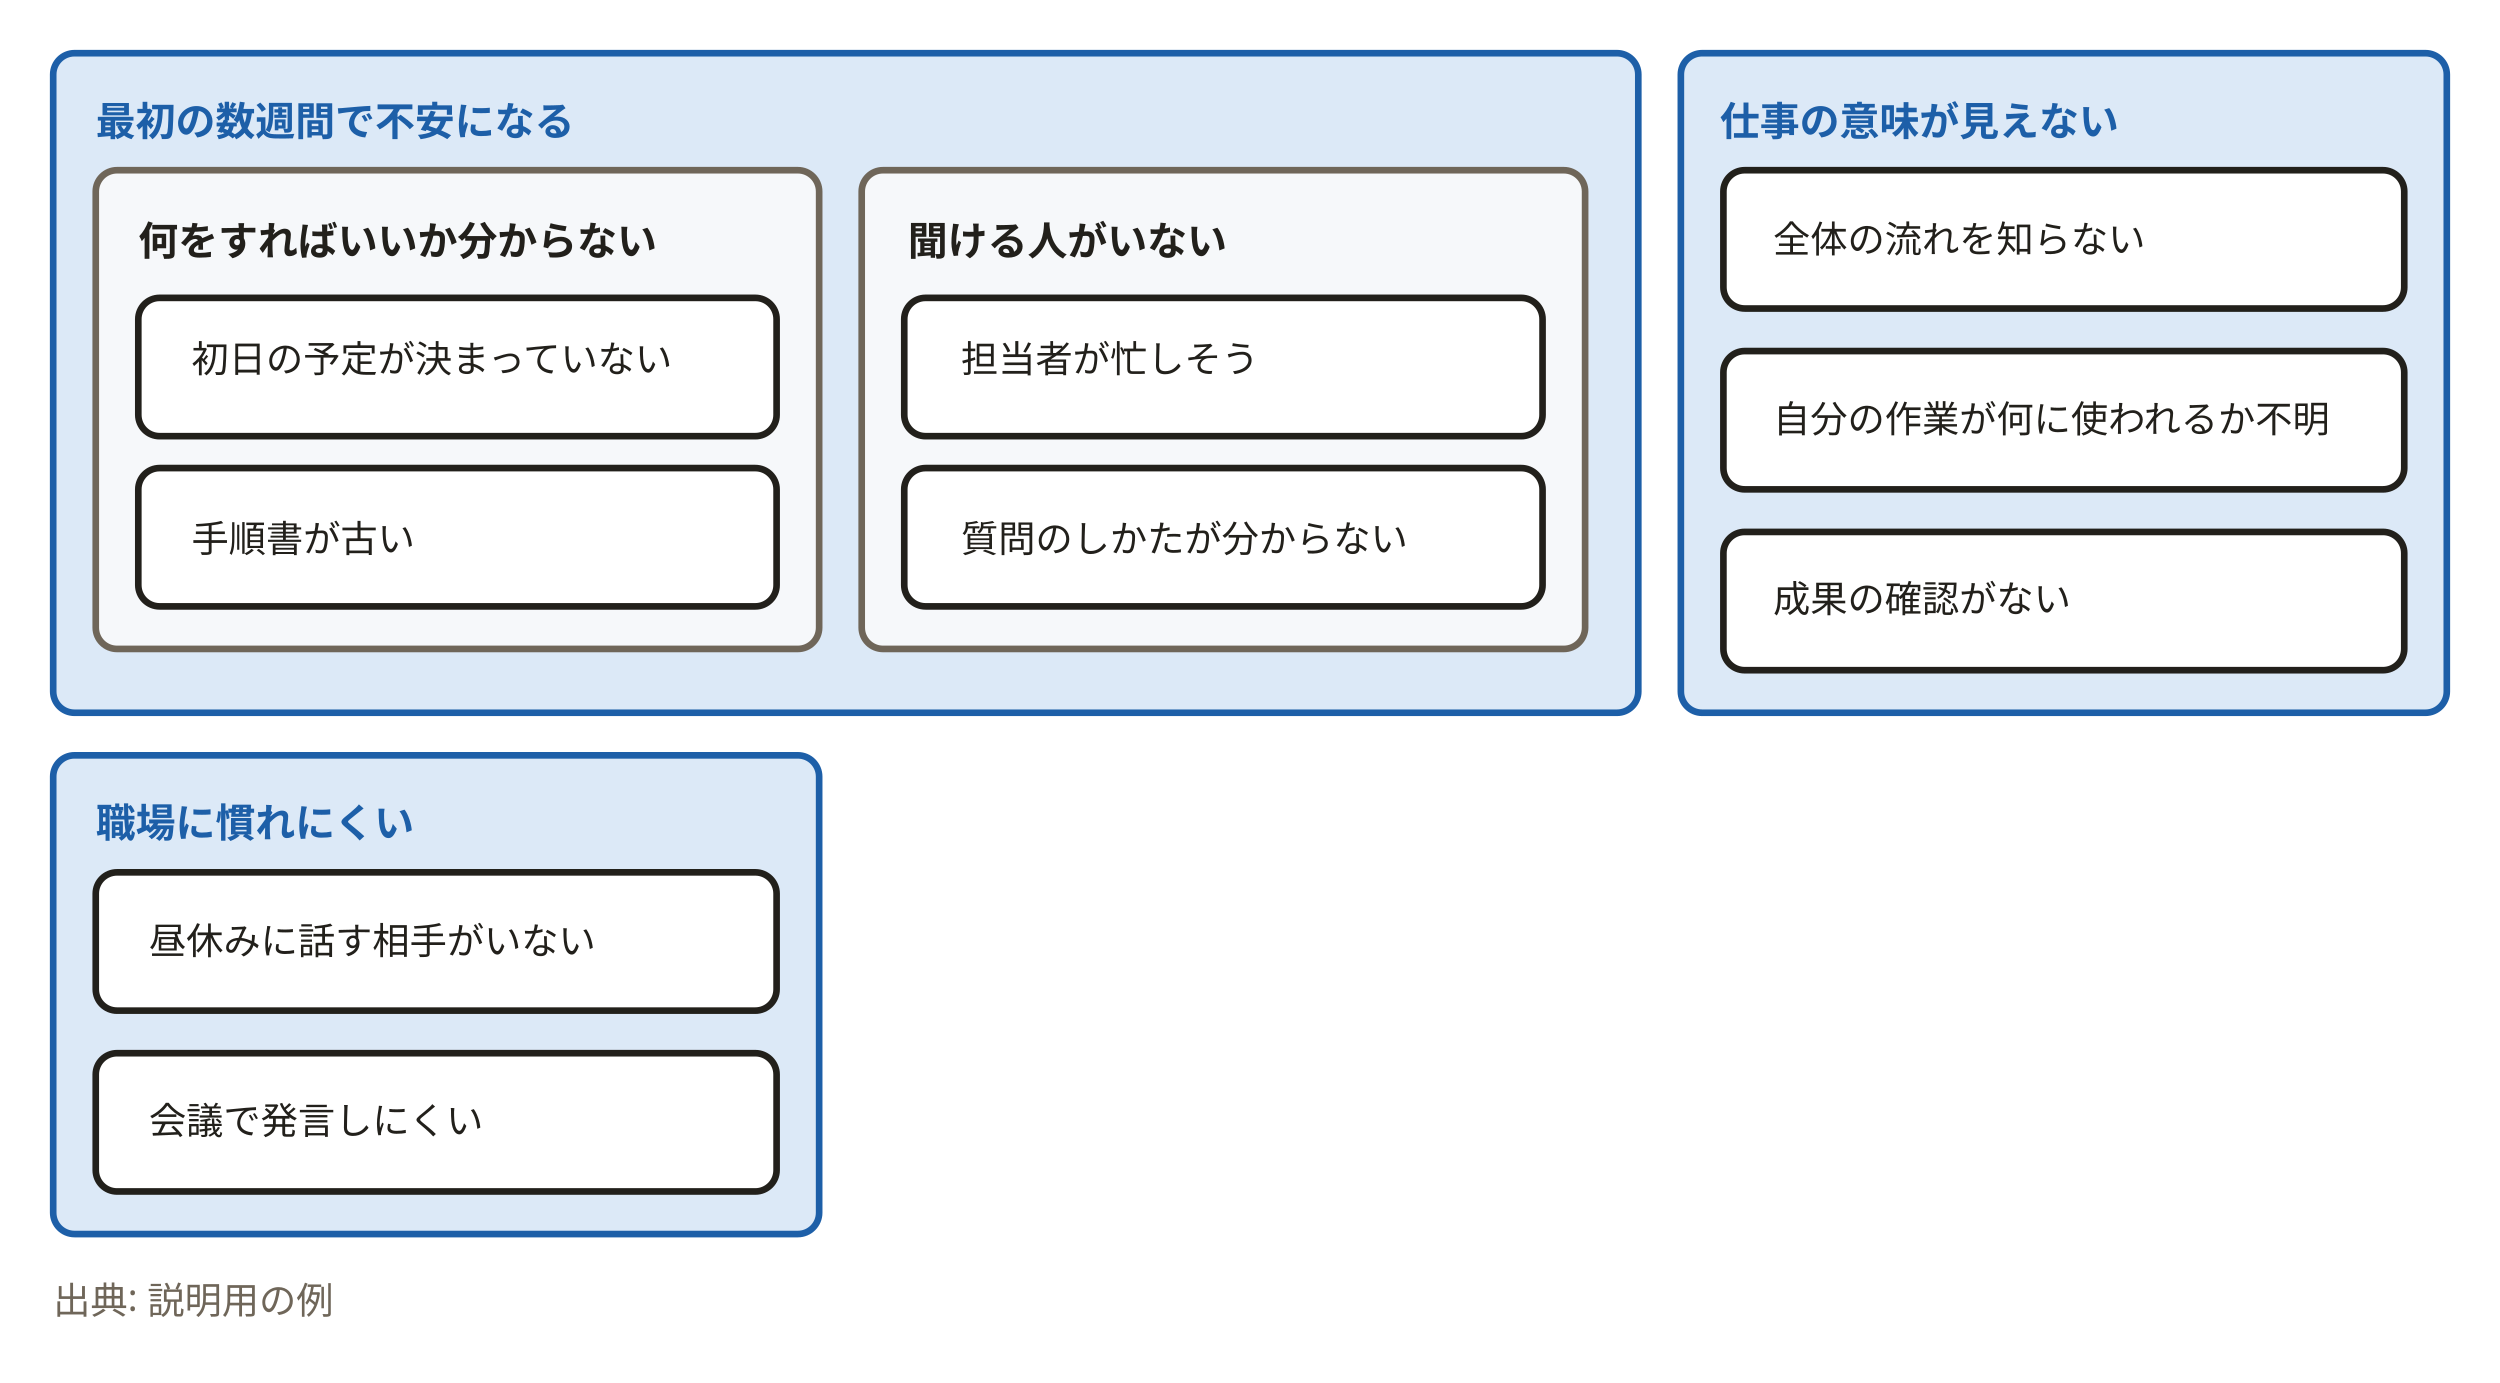
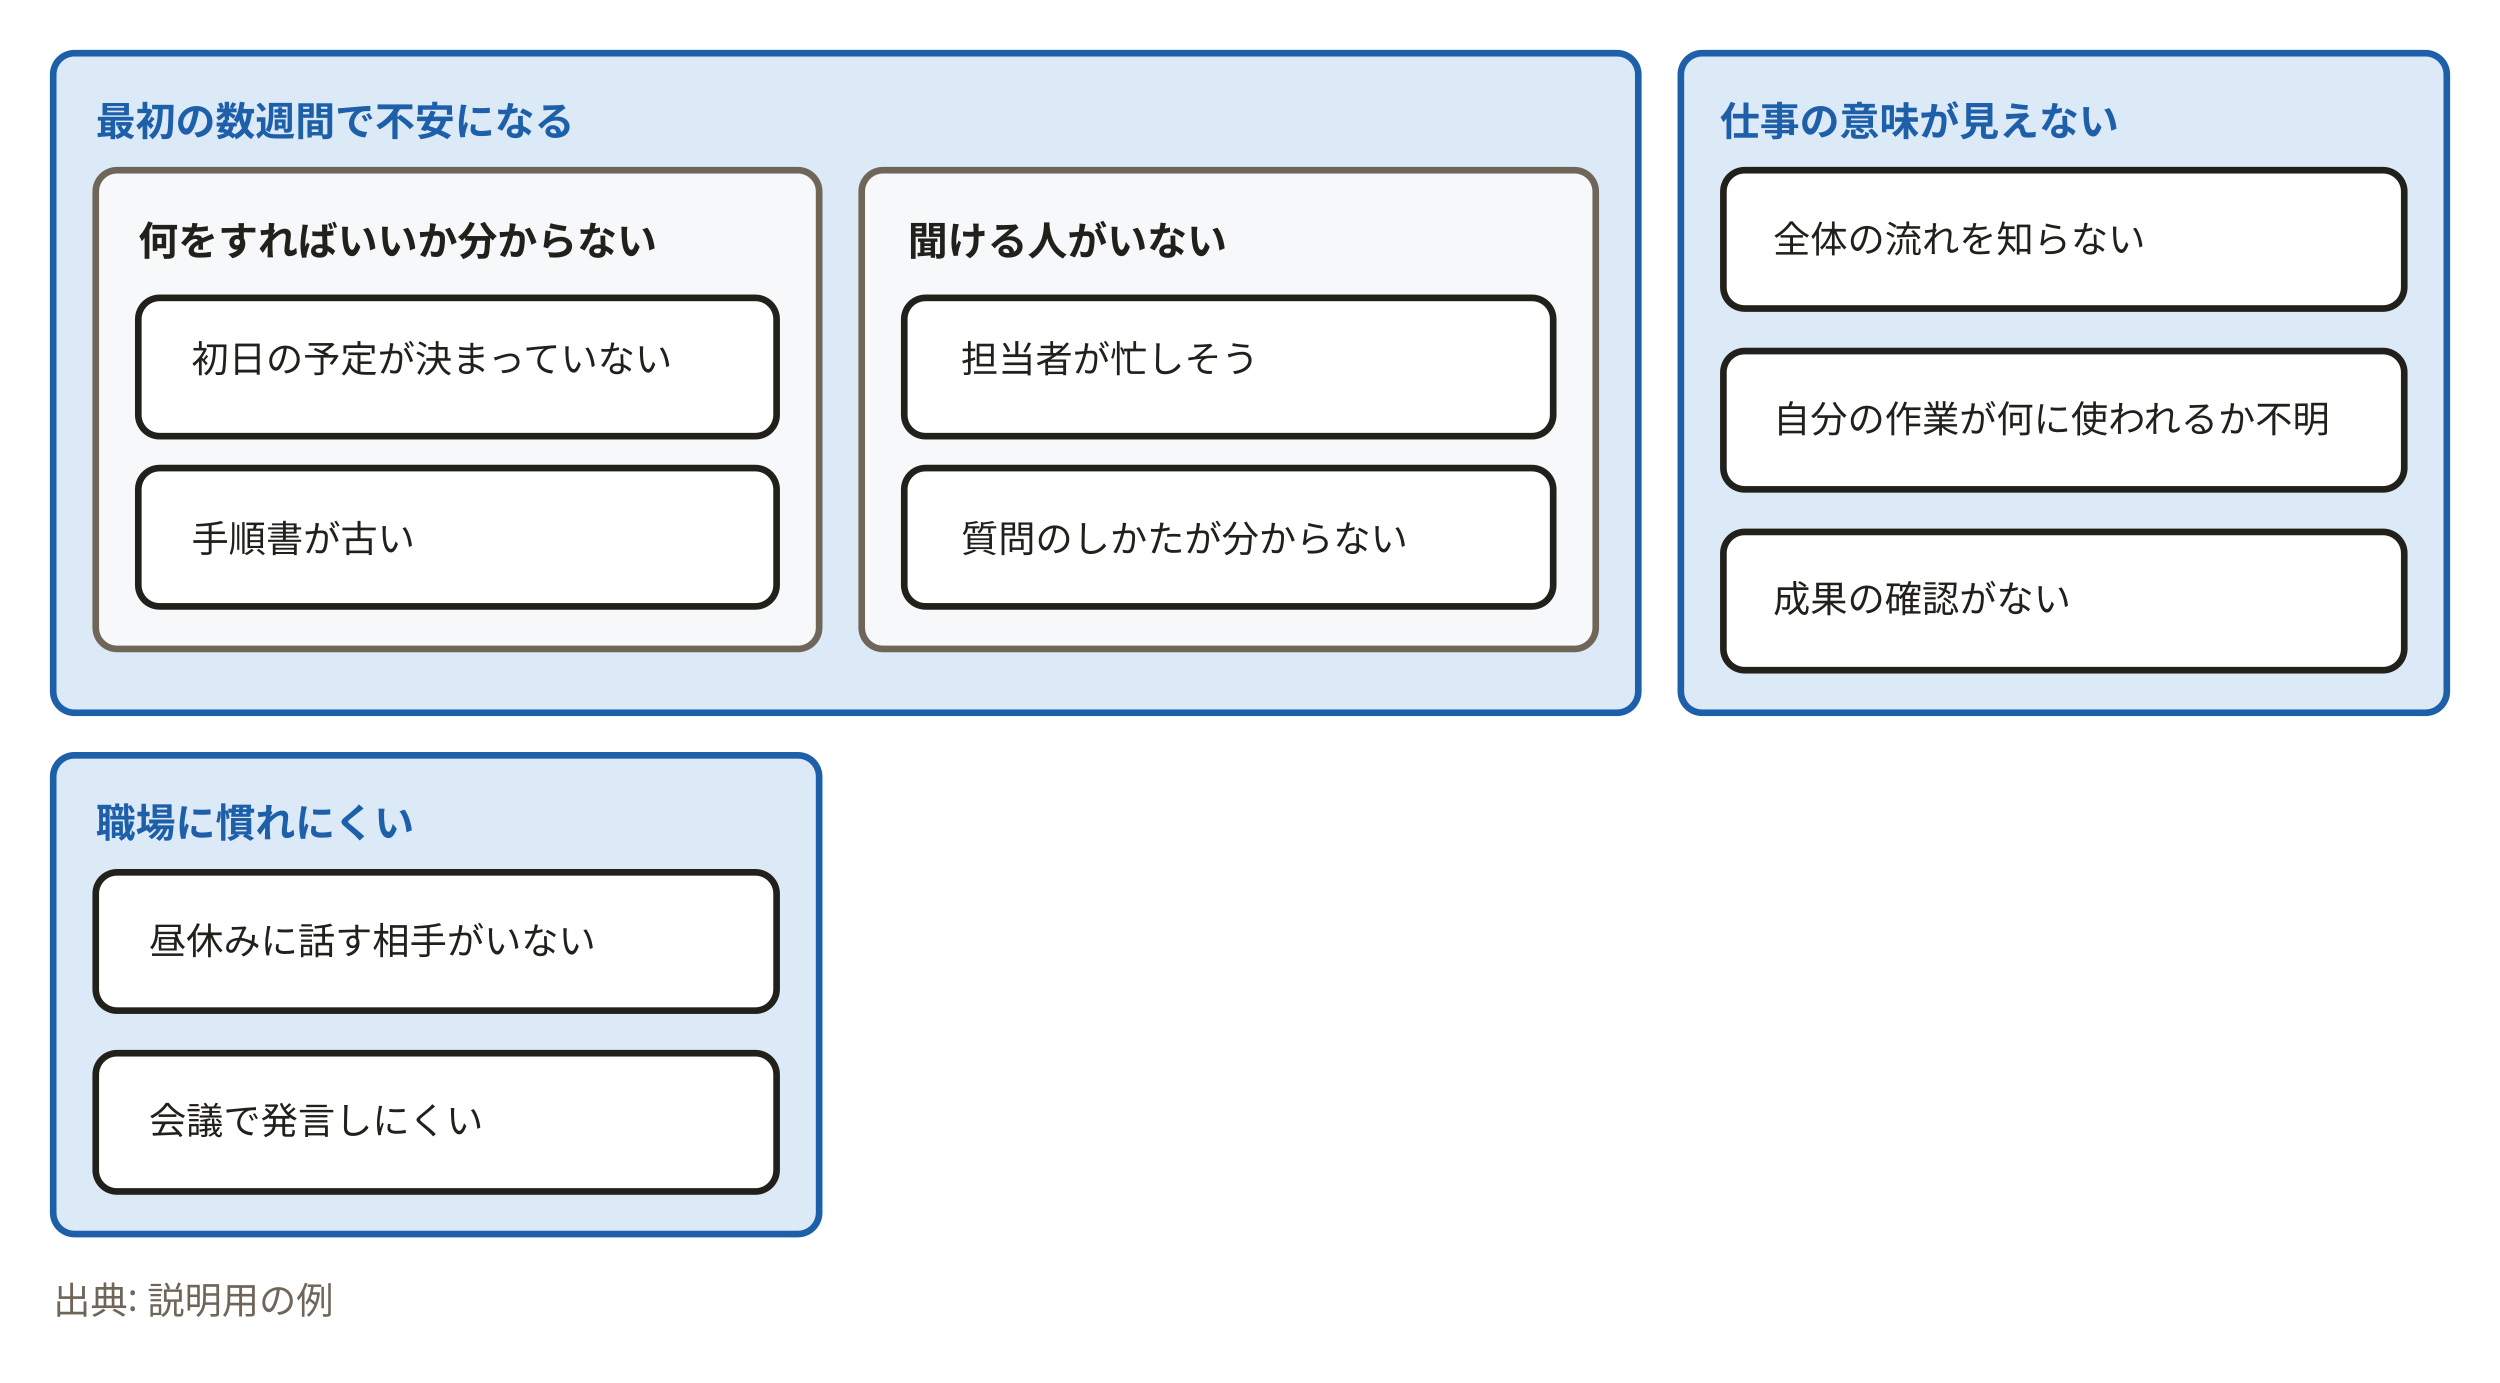
<svg xmlns="http://www.w3.org/2000/svg" width="940" height="520" viewBox="0 0 940 520" role="img" aria-labelledby="svg-title">
  <style>
    text { font-family: 'Hiragino Sans','Hiragino Kaku Gothic ProN','Yu Gothic','YuGothic',Meiryo,'Noto Sans JP',sans-serif; }
    .emoji { font-family: 'Noto Color Emoji','Segoe UI Emoji',sans-serif; }
  </style>
  <rect x="0" y="0" width="940" height="520" fill="#ffffff" />
  <rect x="20" y="20" width="596" height="248" rx="8" fill="#dce9f7" stroke="#1d5fa8" stroke-width="2.5" />
  <text x="36" y="51" font-size="15" font-weight="700" fill="#1d5fa8">最初の数週間で不安になる</text>
  <rect x="36" y="64" width="272" height="180" rx="8" fill="#f6f8fa" stroke="#6f6659" stroke-width="2.5" />
  <text x="52" y="96" font-size="15" font-weight="700" fill="#22201b">何をすればいいか分からない</text>
  <rect x="52" y="112" width="240" height="52" rx="8" fill="#ffffff" stroke="#22201b" stroke-width="2.5" />
  <text x="72" y="140" font-size="14" font-weight="400" fill="#22201b">初日の予定が決まっていない</text>
  <rect x="52" y="176" width="240" height="52" rx="8" fill="#ffffff" stroke="#22201b" stroke-width="2.5" />
  <text x="72" y="207.6" font-size="14" font-weight="400" fill="#22201b">手順書が古い</text>
-   <rect x="324" y="64" width="272" height="180" rx="8" fill="#f6f8fa" stroke="#6f6659" stroke-width="2.5" />
+   <rect x="324" y="64" width="276" height="180" rx="8" fill="#f6f8fa" stroke="#6f6659" stroke-width="2.5" />
  <text x="341.333" y="96" font-size="15" font-weight="700" fill="#22201b">聞ける人がいない</text>
-   <rect x="340" y="112" width="240" height="52" rx="8" fill="#ffffff" stroke="#22201b" stroke-width="2.5" />
+   <rect x="340" y="112" width="244" height="52" rx="8" fill="#ffffff" stroke="#22201b" stroke-width="2.5" />
  <text x="361.333" y="140" font-size="14" font-weight="400" fill="#22201b">担当者が忙しそう</text>
-   <rect x="340" y="176" width="240" height="52" rx="8" fill="#ffffff" stroke="#22201b" stroke-width="2.5" />
+   <rect x="340" y="176" width="244" height="52" rx="8" fill="#ffffff" stroke="#22201b" stroke-width="2.5" />
  <text x="361.333" y="207.6" font-size="14" font-weight="400" fill="#22201b">質問のしかたが分からない</text>
  <rect x="632" y="20" width="288" height="248" rx="8" fill="#dce9f7" stroke="#1d5fa8" stroke-width="2.5" />
  <text x="646.667" y="51" font-size="15" font-weight="700" fill="#1d5fa8">仕事の意味が見えない</text>
  <rect x="648" y="64" width="256" height="52" rx="8" fill="#ffffff" stroke="#22201b" stroke-width="2.5" />
  <text x="666.667" y="95" font-size="14" font-weight="400" fill="#22201b">全体の流れを知らない</text>
  <rect x="648" y="132" width="256" height="52" rx="8" fill="#ffffff" stroke="#22201b" stroke-width="2.5" />
  <text x="666.667" y="162.6" font-size="14" font-weight="400" fill="#22201b">自分の作業が何に使われるか不明</text>
  <rect x="648" y="200" width="256" height="52" rx="8" fill="#ffffff" stroke="#22201b" stroke-width="2.5" />
  <text x="666.667" y="230.2" font-size="14" font-weight="400" fill="#22201b">成果の確認がない</text>
  <rect x="20" y="284" width="288" height="180" rx="8" fill="#dce9f7" stroke="#1d5fa8" stroke-width="2.5" />
  <text x="36" y="314.8" font-size="15" font-weight="700" fill="#1d5fa8">職場に慣れにくい</text>
  <rect x="36" y="328" width="256" height="52" rx="8" fill="#ffffff" stroke="#22201b" stroke-width="2.5" />
  <text x="56" y="358.8" font-size="14" font-weight="400" fill="#22201b">昼休みに話す相手がいない</text>
  <rect x="36" y="396" width="256" height="52" rx="8" fill="#ffffff" stroke="#22201b" stroke-width="2.5" />
  <text x="56" y="426.4" font-size="14" font-weight="400" fill="#22201b">会議で発言しにくい</text>
  <text x="20" y="494" font-size="14" font-weight="400" fill="#6f6659">出典: 説明用の例</text>
</svg>
